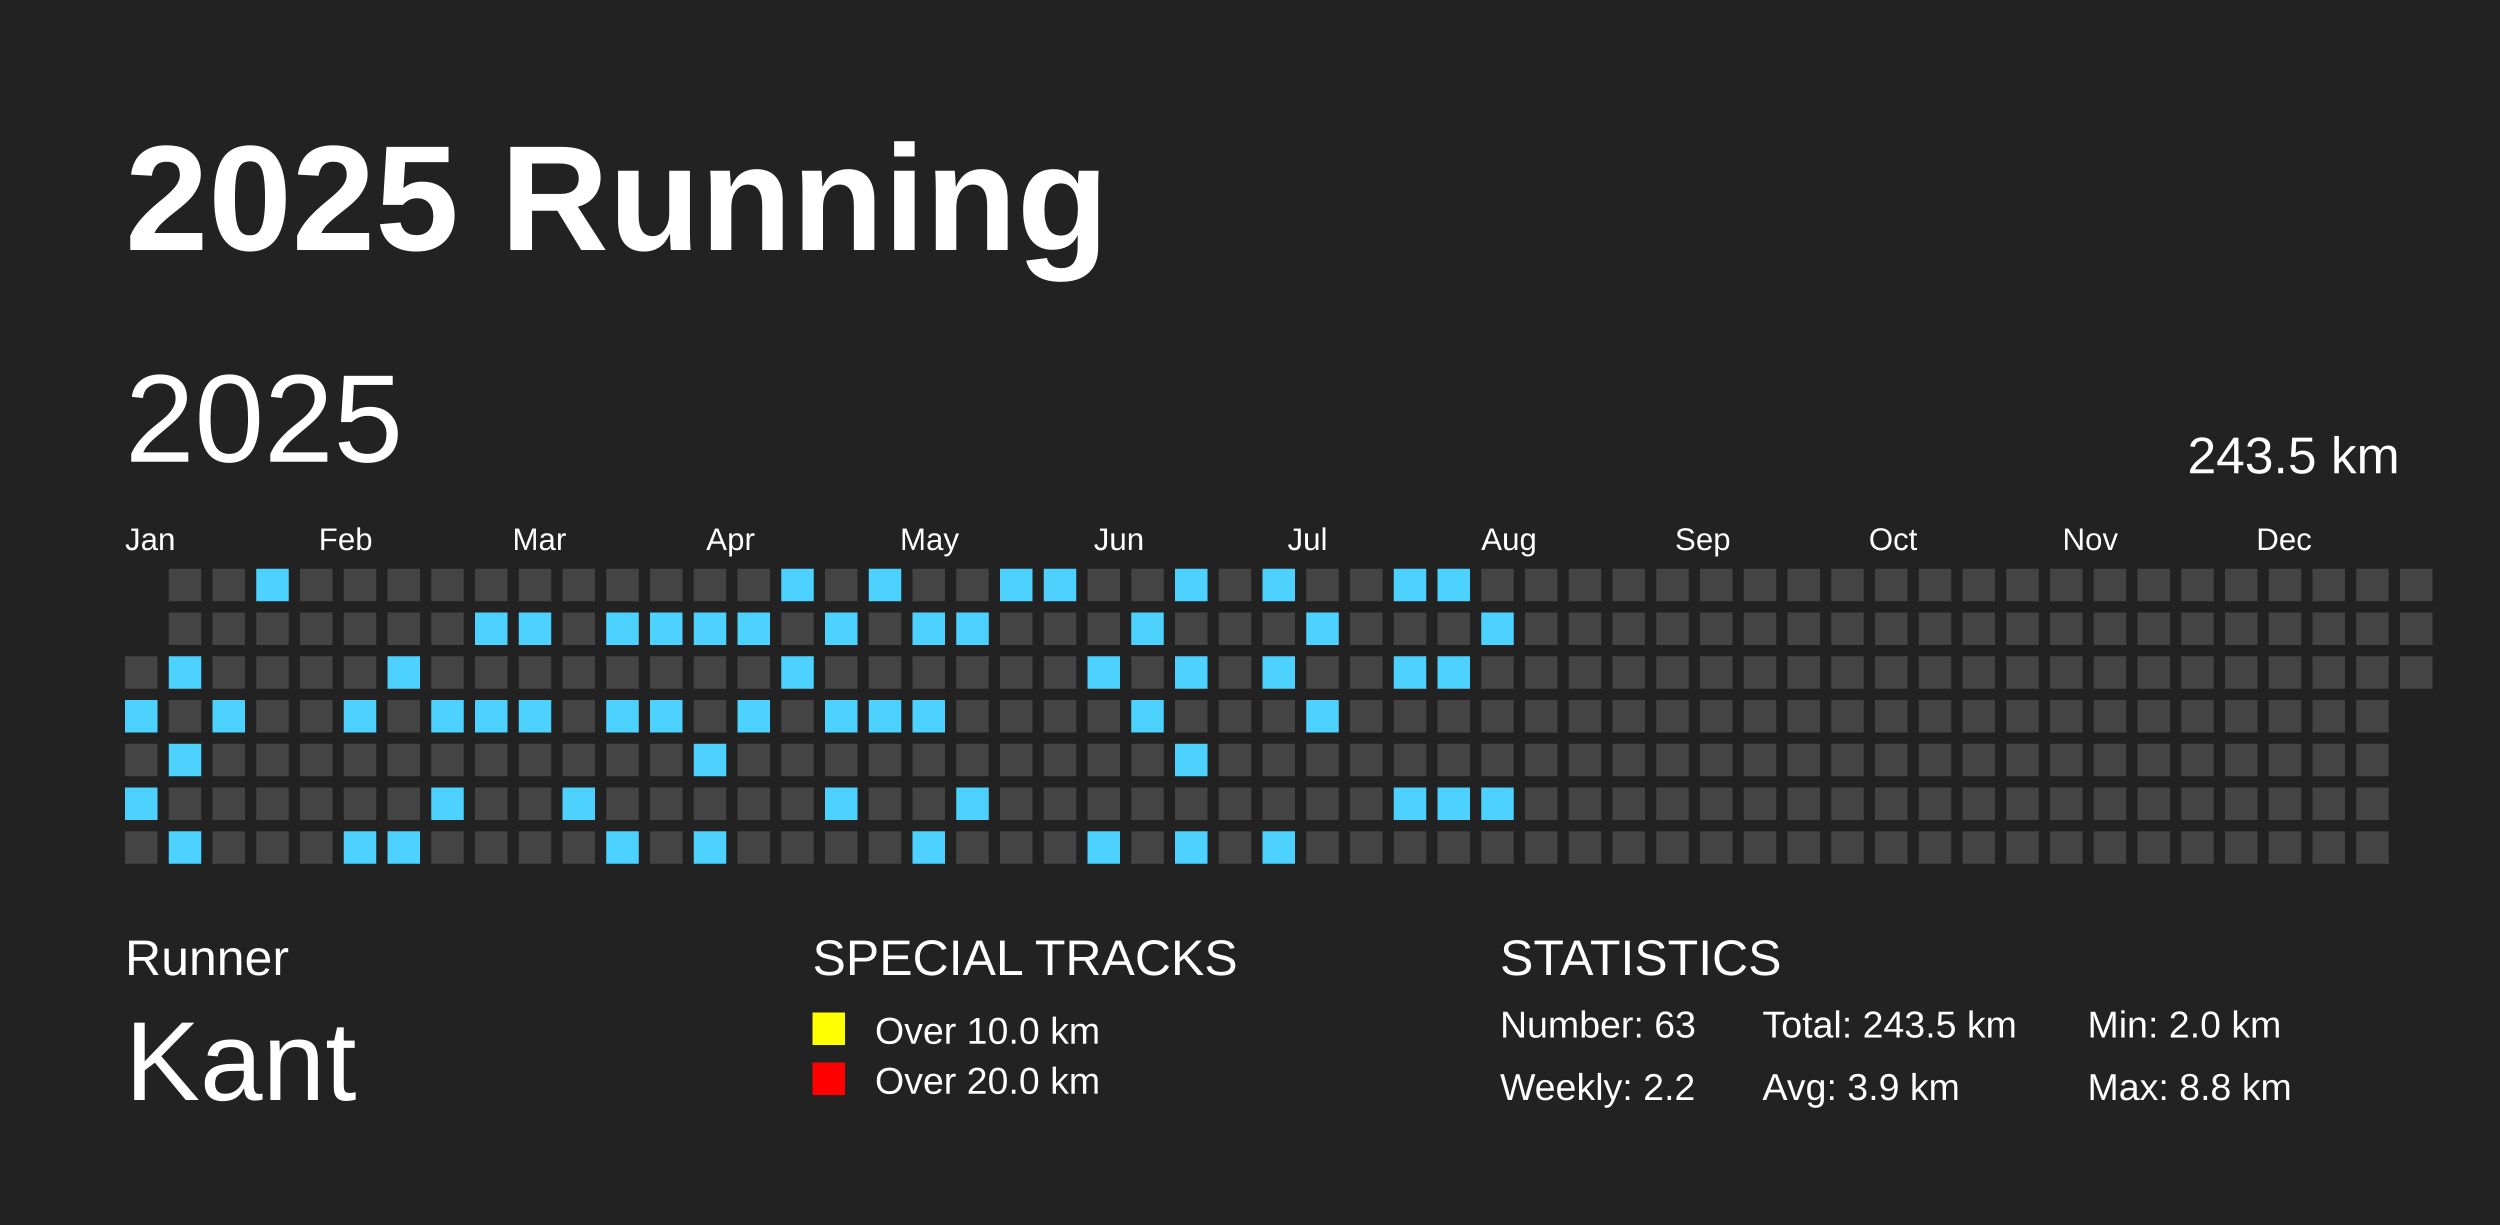
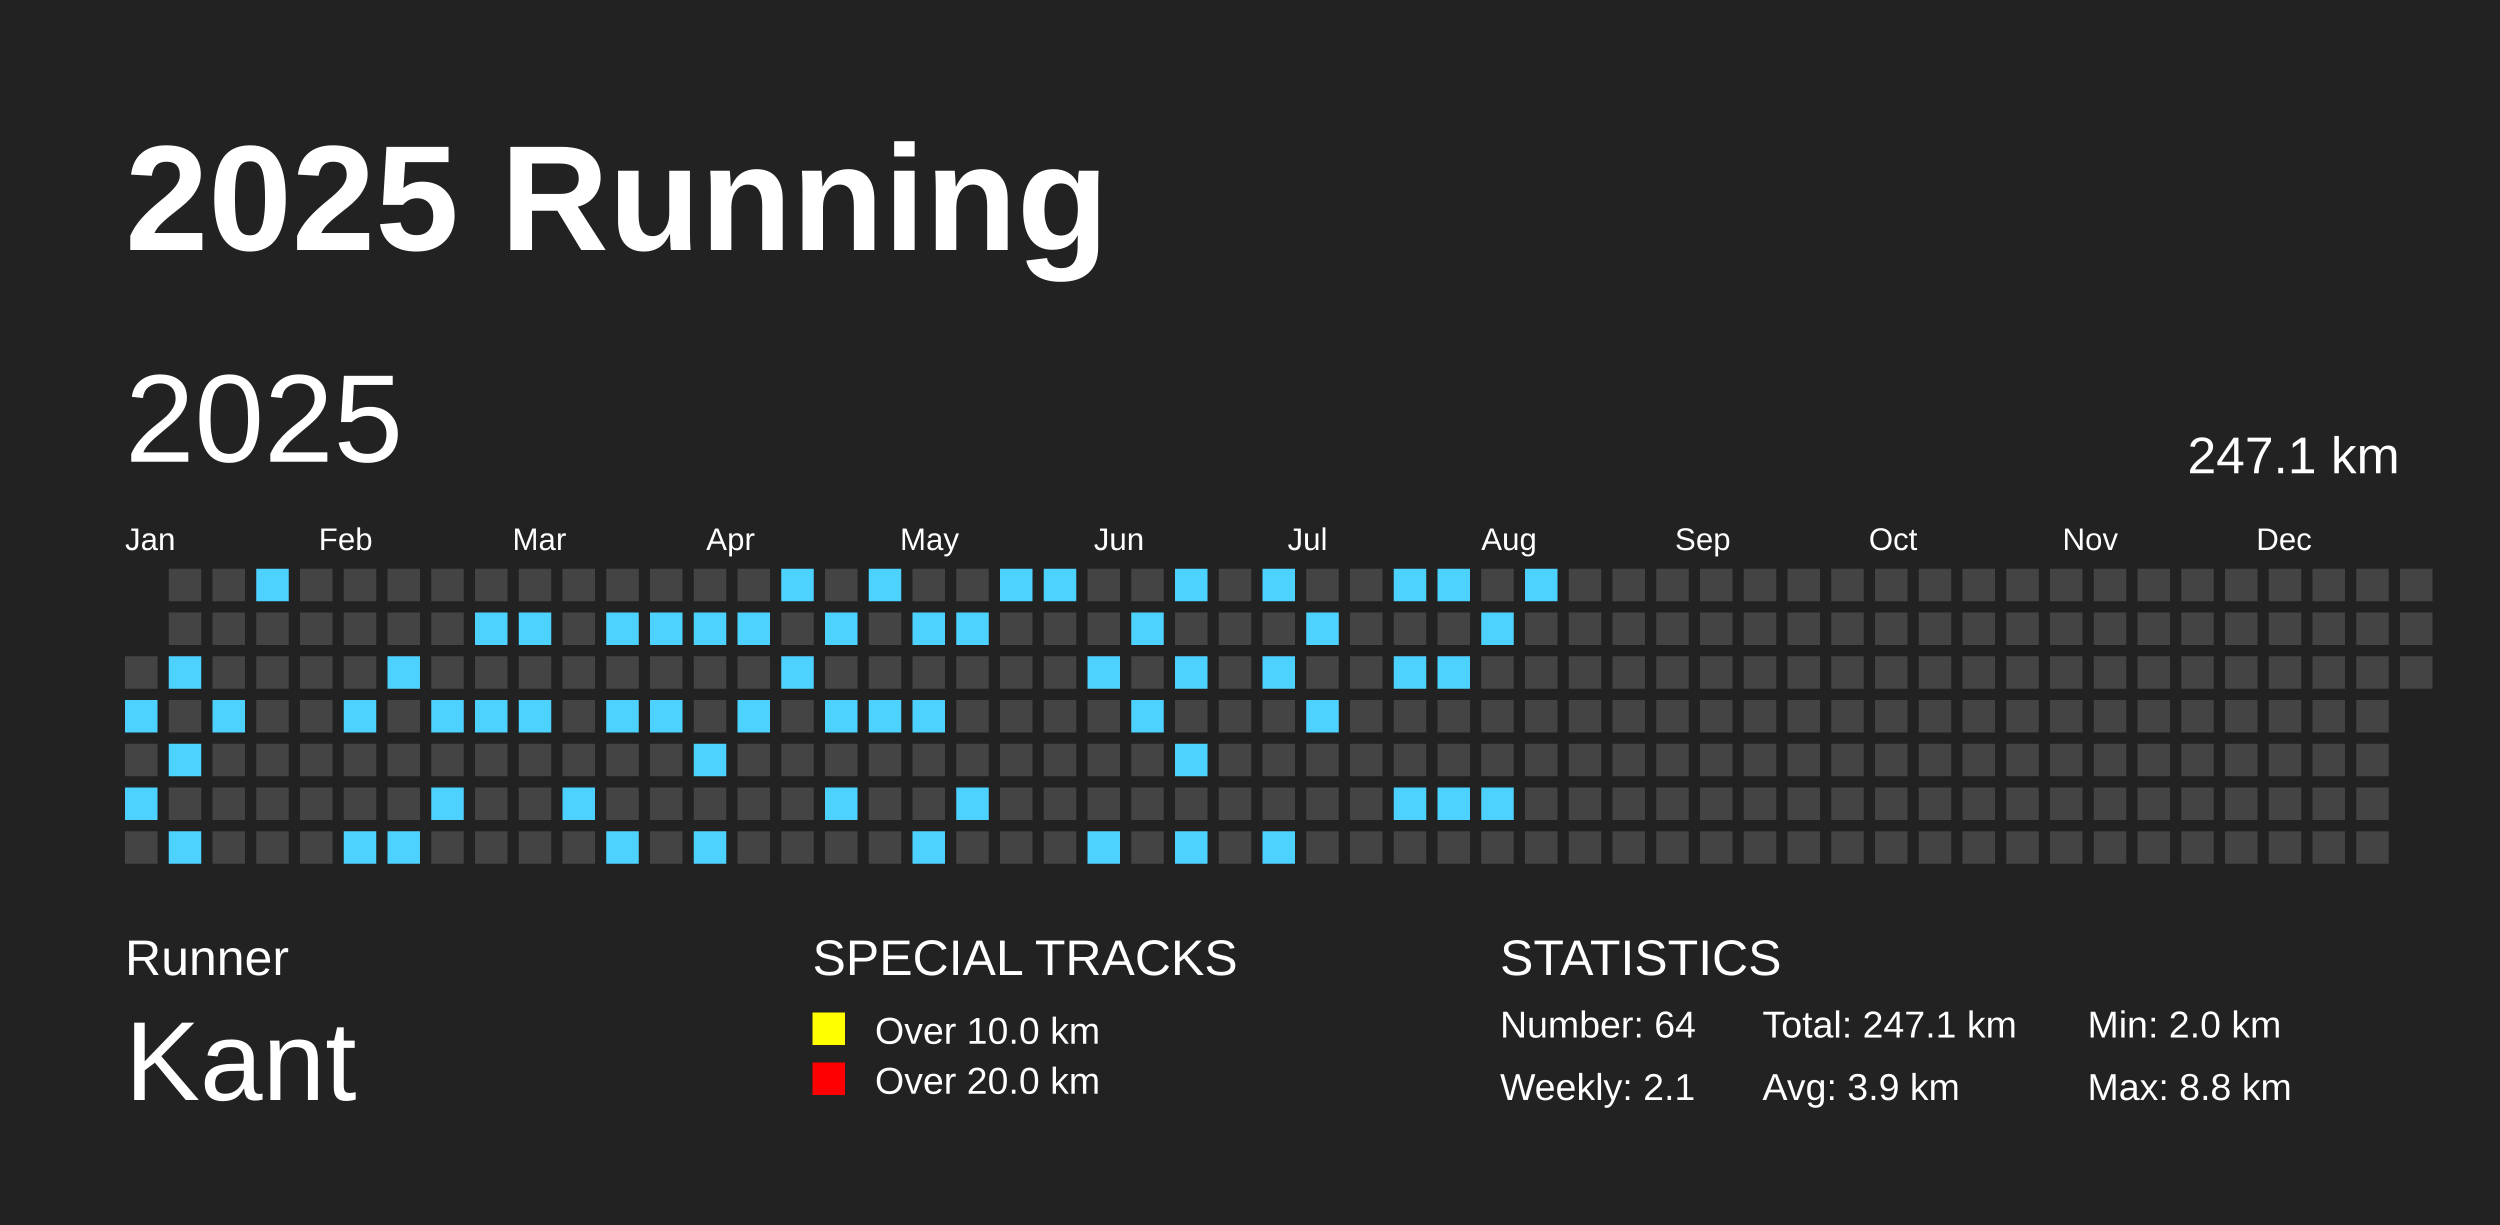
<svg xmlns="http://www.w3.org/2000/svg" baseProfile="full" height="98mm" version="1.1" viewBox="0,0,200,98" width="200mm">
  <defs />
  <rect fill="#222222" height="98" width="200" x="0" y="0" />
  <text fill="#FFFFFF" style="font-size:12px; font-family:Arial; font-weight:bold;" x="10" y="20">2025 Running</text>
  <text fill="#FFFFFF" style="font-size:4px; font-family:Arial" x="10" y="78">Runner</text>
  <text fill="#FFFFFF" style="font-size:9px; font-family:Arial" x="10" y="88">Kant</text>
  <text fill="#FFFFFF" style="font-size:4px; font-family:Arial" x="65" y="78">SPECIAL TRACKS</text>
  <rect fill="yellow" height="2.6" width="2.6" x="65" y="81" />
  <text fill="#FFFFFF" style="font-size:3px; font-family:Arial" x="70" y="83.5">Over 10.0 km</text>
  <rect fill="red" height="2.6" width="2.6" x="65" y="85" />
  <text fill="#FFFFFF" style="font-size:3px; font-family:Arial" x="70" y="87.5">Over 20.0 km</text>
  <text fill="#FFFFFF" style="font-size:4px; font-family:Arial" x="120" y="78">STATISTICS</text>
-   <text fill="#FFFFFF" style="font-size:3px; font-family:Arial" x="120" y="83">Number: 63</text>
-   <text fill="#FFFFFF" style="font-size:3px; font-family:Arial" x="120" y="88">Weekly: 2.2</text>
-   <text fill="#FFFFFF" style="font-size:3px; font-family:Arial" x="141" y="83">Total: 243.5 km</text>
+   <text fill="#FFFFFF" style="font-size:3px; font-family:Arial" x="120" y="83">Number: 64</text>
+   <text fill="#FFFFFF" style="font-size:3px; font-family:Arial" x="120" y="88">Weekly: 2.1</text>
+   <text fill="#FFFFFF" style="font-size:3px; font-family:Arial" x="141" y="83">Total: 247.1 km</text>
  <text fill="#FFFFFF" style="font-size:3px; font-family:Arial" x="141" y="88">Avg: 3.9 km</text>
  <text fill="#FFFFFF" style="font-size:3px; font-family:Arial" x="167" y="83">Min: 2.0 km</text>
  <text fill="#FFFFFF" style="font-size:3px; font-family:Arial" x="167" y="88">Max: 8.8 km</text>
  <text dominant-baseline="hanging" fill="#FFFFFF" style="font-size:10.0px; font-family:Arial;" x="10" y="30">2025</text>
-   <text dominant-baseline="hanging" fill="#FFFFFF" style="font-size:4.125px; font-family:Arial;" x="175" y="35">243.5 km</text>
+   <text dominant-baseline="hanging" fill="#FFFFFF" style="font-size:4.125px; font-family:Arial;" x="175" y="35">247.1 km</text>
  <text fill="#FFFFFF" style="font-size:2.5px; font-family:Arial" x="10.0" y="44">Jan</text>
  <text fill="#FFFFFF" style="font-size:2.5px; font-family:Arial" x="25.5" y="44">Feb</text>
  <text fill="#FFFFFF" style="font-size:2.5px; font-family:Arial" x="41.0" y="44">Mar</text>
  <text fill="#FFFFFF" style="font-size:2.5px; font-family:Arial" x="56.5" y="44">Apr</text>
  <text fill="#FFFFFF" style="font-size:2.5px; font-family:Arial" x="72.0" y="44">May</text>
  <text fill="#FFFFFF" style="font-size:2.5px; font-family:Arial" x="87.5" y="44">Jun</text>
  <text fill="#FFFFFF" style="font-size:2.5px; font-family:Arial" x="103.0" y="44">Jul</text>
  <text fill="#FFFFFF" style="font-size:2.5px; font-family:Arial" x="118.5" y="44">Aug</text>
  <text fill="#FFFFFF" style="font-size:2.5px; font-family:Arial" x="134.0" y="44">Sep</text>
  <text fill="#FFFFFF" style="font-size:2.5px; font-family:Arial" x="149.5" y="44">Oct</text>
  <text fill="#FFFFFF" style="font-size:2.5px; font-family:Arial" x="165.0" y="44">Nov</text>
  <text fill="#FFFFFF" style="font-size:2.5px; font-family:Arial" x="180.5" y="44">Dec</text>
  <rect fill="#444444" height="2.6" width="2.6" x="10.0" y="52.5" />
  <rect fill="#4DD2FF" height="2.6" width="2.6" x="10.0" y="56.0" />
  <rect fill="#444444" height="2.6" width="2.6" x="10.0" y="59.5" />
  <rect fill="#4DD2FF" height="2.6" width="2.6" x="10.0" y="63.0" />
  <rect fill="#444444" height="2.6" width="2.6" x="10.0" y="66.5" />
  <rect fill="#444444" height="2.6" width="2.6" x="13.5" y="45.5" />
  <rect fill="#444444" height="2.6" width="2.6" x="13.5" y="49.0" />
  <rect fill="#4DD2FF" height="2.6" width="2.6" x="13.5" y="52.5" />
  <rect fill="#444444" height="2.6" width="2.6" x="13.5" y="56.0" />
  <rect fill="#4DD2FF" height="2.6" width="2.6" x="13.5" y="59.5" />
  <rect fill="#444444" height="2.6" width="2.6" x="13.5" y="63.0" />
  <rect fill="#4DD2FF" height="2.6" width="2.6" x="13.5" y="66.5" />
  <rect fill="#444444" height="2.6" width="2.6" x="17.0" y="45.5" />
  <rect fill="#444444" height="2.6" width="2.6" x="17.0" y="49.0" />
  <rect fill="#444444" height="2.6" width="2.6" x="17.0" y="52.5" />
  <rect fill="#4DD2FF" height="2.6" width="2.6" x="17.0" y="56.0" />
  <rect fill="#444444" height="2.6" width="2.6" x="17.0" y="59.5" />
  <rect fill="#444444" height="2.6" width="2.6" x="17.0" y="63.0" />
  <rect fill="#444444" height="2.6" width="2.6" x="17.0" y="66.5" />
  <rect fill="#4DD2FF" height="2.6" width="2.6" x="20.5" y="45.5" />
  <rect fill="#444444" height="2.6" width="2.6" x="20.5" y="49.0" />
  <rect fill="#444444" height="2.6" width="2.6" x="20.5" y="52.5" />
  <rect fill="#444444" height="2.6" width="2.6" x="20.5" y="56.0" />
  <rect fill="#444444" height="2.6" width="2.6" x="20.5" y="59.5" />
  <rect fill="#444444" height="2.6" width="2.6" x="20.5" y="63.0" />
  <rect fill="#444444" height="2.6" width="2.6" x="20.5" y="66.5" />
  <rect fill="#444444" height="2.6" width="2.6" x="24.0" y="45.5" />
  <rect fill="#444444" height="2.6" width="2.6" x="24.0" y="49.0" />
  <rect fill="#444444" height="2.6" width="2.6" x="24.0" y="52.5" />
  <rect fill="#444444" height="2.6" width="2.6" x="24.0" y="56.0" />
  <rect fill="#444444" height="2.6" width="2.6" x="24.0" y="59.5" />
  <rect fill="#444444" height="2.6" width="2.6" x="24.0" y="63.0" />
  <rect fill="#444444" height="2.6" width="2.6" x="24.0" y="66.5" />
  <rect fill="#444444" height="2.6" width="2.6" x="27.5" y="45.5" />
  <rect fill="#444444" height="2.6" width="2.6" x="27.5" y="49.0" />
  <rect fill="#444444" height="2.6" width="2.6" x="27.5" y="52.5" />
  <rect fill="#4DD2FF" height="2.6" width="2.6" x="27.5" y="56.0" />
  <rect fill="#444444" height="2.6" width="2.6" x="27.5" y="59.5" />
  <rect fill="#444444" height="2.6" width="2.6" x="27.5" y="63.0" />
  <rect fill="#4DD2FF" height="2.6" width="2.6" x="27.5" y="66.5" />
  <rect fill="#444444" height="2.6" width="2.6" x="31.0" y="45.5" />
  <rect fill="#444444" height="2.6" width="2.6" x="31.0" y="49.0" />
  <rect fill="#4DD2FF" height="2.6" width="2.6" x="31.0" y="52.5" />
  <rect fill="#444444" height="2.6" width="2.6" x="31.0" y="56.0" />
  <rect fill="#444444" height="2.6" width="2.6" x="31.0" y="59.5" />
  <rect fill="#444444" height="2.6" width="2.6" x="31.0" y="63.0" />
  <rect fill="#4DD2FF" height="2.6" width="2.6" x="31.0" y="66.5" />
  <rect fill="#444444" height="2.6" width="2.6" x="34.5" y="45.5" />
  <rect fill="#444444" height="2.6" width="2.6" x="34.5" y="49.0" />
  <rect fill="#444444" height="2.6" width="2.6" x="34.5" y="52.5" />
  <rect fill="#4DD2FF" height="2.6" width="2.6" x="34.5" y="56.0" />
  <rect fill="#444444" height="2.6" width="2.6" x="34.5" y="59.5" />
  <rect fill="#4DD2FF" height="2.6" width="2.6" x="34.5" y="63.0" />
  <rect fill="#444444" height="2.6" width="2.6" x="34.5" y="66.5" />
  <rect fill="#444444" height="2.6" width="2.6" x="38.0" y="45.5" />
  <rect fill="#4DD2FF" height="2.6" width="2.6" x="38.0" y="49.0" />
  <rect fill="#444444" height="2.6" width="2.6" x="38.0" y="52.5" />
  <rect fill="#4DD2FF" height="2.6" width="2.6" x="38.0" y="56.0" />
  <rect fill="#444444" height="2.6" width="2.6" x="38.0" y="59.5" />
  <rect fill="#444444" height="2.6" width="2.6" x="38.0" y="63.0" />
  <rect fill="#444444" height="2.6" width="2.6" x="38.0" y="66.5" />
  <rect fill="#444444" height="2.6" width="2.6" x="41.5" y="45.5" />
  <rect fill="#4DD2FF" height="2.6" width="2.6" x="41.5" y="49.0" />
  <rect fill="#444444" height="2.6" width="2.6" x="41.5" y="52.5" />
  <rect fill="#4DD2FF" height="2.6" width="2.6" x="41.5" y="56.0" />
  <rect fill="#444444" height="2.6" width="2.6" x="41.5" y="59.5" />
  <rect fill="#444444" height="2.6" width="2.6" x="41.5" y="63.0" />
  <rect fill="#444444" height="2.6" width="2.6" x="41.5" y="66.5" />
  <rect fill="#444444" height="2.6" width="2.6" x="45.0" y="45.5" />
  <rect fill="#444444" height="2.6" width="2.6" x="45.0" y="49.0" />
  <rect fill="#444444" height="2.6" width="2.6" x="45.0" y="52.5" />
  <rect fill="#444444" height="2.6" width="2.6" x="45.0" y="56.0" />
  <rect fill="#444444" height="2.6" width="2.6" x="45.0" y="59.5" />
  <rect fill="#4DD2FF" height="2.6" width="2.6" x="45.0" y="63.0" />
  <rect fill="#444444" height="2.6" width="2.6" x="45.0" y="66.5" />
  <rect fill="#444444" height="2.6" width="2.6" x="48.5" y="45.5" />
  <rect fill="#4DD2FF" height="2.6" width="2.6" x="48.5" y="49.0" />
  <rect fill="#444444" height="2.6" width="2.6" x="48.5" y="52.5" />
  <rect fill="#4DD2FF" height="2.6" width="2.6" x="48.5" y="56.0" />
  <rect fill="#444444" height="2.6" width="2.6" x="48.5" y="59.5" />
  <rect fill="#444444" height="2.6" width="2.6" x="48.5" y="63.0" />
  <rect fill="#4DD2FF" height="2.6" width="2.6" x="48.5" y="66.5" />
  <rect fill="#444444" height="2.6" width="2.6" x="52.0" y="45.5" />
  <rect fill="#4DD2FF" height="2.6" width="2.6" x="52.0" y="49.0" />
  <rect fill="#444444" height="2.6" width="2.6" x="52.0" y="52.5" />
  <rect fill="#4DD2FF" height="2.6" width="2.6" x="52.0" y="56.0" />
  <rect fill="#444444" height="2.6" width="2.6" x="52.0" y="59.5" />
  <rect fill="#444444" height="2.6" width="2.6" x="52.0" y="63.0" />
  <rect fill="#444444" height="2.6" width="2.6" x="52.0" y="66.5" />
  <rect fill="#444444" height="2.6" width="2.6" x="55.5" y="45.5" />
  <rect fill="#4DD2FF" height="2.6" width="2.6" x="55.5" y="49.0" />
  <rect fill="#444444" height="2.6" width="2.6" x="55.5" y="52.5" />
  <rect fill="#444444" height="2.6" width="2.6" x="55.5" y="56.0" />
  <rect fill="#4DD2FF" height="2.6" width="2.6" x="55.5" y="59.5" />
  <rect fill="#444444" height="2.6" width="2.6" x="55.5" y="63.0" />
  <rect fill="#4DD2FF" height="2.6" width="2.6" x="55.5" y="66.5" />
  <rect fill="#444444" height="2.6" width="2.6" x="59.0" y="45.5" />
  <rect fill="#4DD2FF" height="2.6" width="2.6" x="59.0" y="49.0" />
  <rect fill="#444444" height="2.6" width="2.6" x="59.0" y="52.5" />
  <rect fill="#4DD2FF" height="2.6" width="2.6" x="59.0" y="56.0" />
  <rect fill="#444444" height="2.6" width="2.6" x="59.0" y="59.5" />
  <rect fill="#444444" height="2.6" width="2.6" x="59.0" y="63.0" />
  <rect fill="#444444" height="2.6" width="2.6" x="59.0" y="66.5" />
  <rect fill="#4DD2FF" height="2.6" width="2.6" x="62.5" y="45.5" />
  <rect fill="#444444" height="2.6" width="2.6" x="62.5" y="49.0" />
  <rect fill="#4DD2FF" height="2.6" width="2.6" x="62.5" y="52.5" />
  <rect fill="#444444" height="2.6" width="2.6" x="62.5" y="56.0" />
  <rect fill="#444444" height="2.6" width="2.6" x="62.5" y="59.5" />
  <rect fill="#444444" height="2.6" width="2.6" x="62.5" y="63.0" />
  <rect fill="#444444" height="2.6" width="2.6" x="62.5" y="66.5" />
  <rect fill="#444444" height="2.6" width="2.6" x="66.0" y="45.5" />
  <rect fill="#4DD2FF" height="2.6" width="2.6" x="66.0" y="49.0" />
  <rect fill="#444444" height="2.6" width="2.6" x="66.0" y="52.5" />
  <rect fill="#4DD2FF" height="2.6" width="2.6" x="66.0" y="56.0" />
  <rect fill="#444444" height="2.6" width="2.6" x="66.0" y="59.5" />
  <rect fill="#4DD2FF" height="2.6" width="2.6" x="66.0" y="63.0" />
  <rect fill="#444444" height="2.6" width="2.6" x="66.0" y="66.5" />
  <rect fill="#4DD2FF" height="2.6" width="2.6" x="69.5" y="45.5" />
  <rect fill="#444444" height="2.6" width="2.6" x="69.5" y="49.0" />
  <rect fill="#444444" height="2.6" width="2.6" x="69.5" y="52.5" />
  <rect fill="#4DD2FF" height="2.6" width="2.6" x="69.5" y="56.0" />
  <rect fill="#444444" height="2.6" width="2.6" x="69.5" y="59.5" />
  <rect fill="#444444" height="2.6" width="2.6" x="69.5" y="63.0" />
  <rect fill="#444444" height="2.6" width="2.6" x="69.5" y="66.5" />
  <rect fill="#444444" height="2.6" width="2.6" x="73.0" y="45.5" />
  <rect fill="#4DD2FF" height="2.6" width="2.6" x="73.0" y="49.0" />
  <rect fill="#444444" height="2.6" width="2.6" x="73.0" y="52.5" />
  <rect fill="#4DD2FF" height="2.6" width="2.6" x="73.0" y="56.0" />
  <rect fill="#444444" height="2.6" width="2.6" x="73.0" y="59.5" />
  <rect fill="#444444" height="2.6" width="2.6" x="73.0" y="63.0" />
  <rect fill="#4DD2FF" height="2.6" width="2.6" x="73.0" y="66.5" />
  <rect fill="#444444" height="2.6" width="2.6" x="76.5" y="45.5" />
  <rect fill="#4DD2FF" height="2.6" width="2.6" x="76.5" y="49.0" />
  <rect fill="#444444" height="2.6" width="2.6" x="76.5" y="52.5" />
  <rect fill="#444444" height="2.6" width="2.6" x="76.5" y="56.0" />
  <rect fill="#444444" height="2.6" width="2.6" x="76.5" y="59.5" />
  <rect fill="#4DD2FF" height="2.6" width="2.6" x="76.5" y="63.0" />
  <rect fill="#444444" height="2.6" width="2.6" x="76.5" y="66.5" />
  <rect fill="#4DD2FF" height="2.6" width="2.6" x="80.0" y="45.5" />
  <rect fill="#444444" height="2.6" width="2.6" x="80.0" y="49.0" />
  <rect fill="#444444" height="2.6" width="2.6" x="80.0" y="52.5" />
  <rect fill="#444444" height="2.6" width="2.6" x="80.0" y="56.0" />
  <rect fill="#444444" height="2.6" width="2.6" x="80.0" y="59.5" />
  <rect fill="#444444" height="2.6" width="2.6" x="80.0" y="63.0" />
  <rect fill="#444444" height="2.6" width="2.6" x="80.0" y="66.5" />
  <rect fill="#4DD2FF" height="2.6" width="2.6" x="83.5" y="45.5" />
  <rect fill="#444444" height="2.6" width="2.6" x="83.5" y="49.0" />
  <rect fill="#444444" height="2.6" width="2.6" x="83.5" y="52.5" />
  <rect fill="#444444" height="2.6" width="2.6" x="83.5" y="56.0" />
  <rect fill="#444444" height="2.6" width="2.6" x="83.5" y="59.5" />
  <rect fill="#444444" height="2.6" width="2.6" x="83.5" y="63.0" />
  <rect fill="#444444" height="2.6" width="2.6" x="83.5" y="66.5" />
  <rect fill="#444444" height="2.6" width="2.6" x="87.0" y="45.5" />
  <rect fill="#444444" height="2.6" width="2.6" x="87.0" y="49.0" />
  <rect fill="#4DD2FF" height="2.6" width="2.6" x="87.0" y="52.5" />
  <rect fill="#444444" height="2.6" width="2.6" x="87.0" y="56.0" />
  <rect fill="#444444" height="2.6" width="2.6" x="87.0" y="59.5" />
  <rect fill="#444444" height="2.6" width="2.6" x="87.0" y="63.0" />
  <rect fill="#4DD2FF" height="2.6" width="2.6" x="87.0" y="66.5" />
  <rect fill="#444444" height="2.6" width="2.6" x="90.5" y="45.5" />
  <rect fill="#4DD2FF" height="2.6" width="2.6" x="90.5" y="49.0" />
  <rect fill="#444444" height="2.6" width="2.6" x="90.5" y="52.5" />
  <rect fill="#4DD2FF" height="2.6" width="2.6" x="90.5" y="56.0" />
  <rect fill="#444444" height="2.6" width="2.6" x="90.5" y="59.5" />
  <rect fill="#444444" height="2.6" width="2.6" x="90.5" y="63.0" />
  <rect fill="#444444" height="2.6" width="2.6" x="90.5" y="66.5" />
  <rect fill="#4DD2FF" height="2.6" width="2.6" x="94.0" y="45.5" />
  <rect fill="#444444" height="2.6" width="2.6" x="94.0" y="49.0" />
  <rect fill="#4DD2FF" height="2.6" width="2.6" x="94.0" y="52.5" />
  <rect fill="#444444" height="2.6" width="2.6" x="94.0" y="56.0" />
  <rect fill="#4DD2FF" height="2.6" width="2.6" x="94.0" y="59.5" />
  <rect fill="#444444" height="2.6" width="2.6" x="94.0" y="63.0" />
  <rect fill="#4DD2FF" height="2.6" width="2.6" x="94.0" y="66.5" />
  <rect fill="#444444" height="2.6" width="2.6" x="97.5" y="45.5" />
  <rect fill="#444444" height="2.6" width="2.6" x="97.5" y="49.0" />
  <rect fill="#444444" height="2.6" width="2.6" x="97.5" y="52.5" />
  <rect fill="#444444" height="2.6" width="2.6" x="97.5" y="56.0" />
  <rect fill="#444444" height="2.6" width="2.6" x="97.5" y="59.5" />
  <rect fill="#444444" height="2.6" width="2.6" x="97.5" y="63.0" />
  <rect fill="#444444" height="2.6" width="2.6" x="97.5" y="66.5" />
  <rect fill="#4DD2FF" height="2.6" width="2.6" x="101.0" y="45.5" />
  <rect fill="#444444" height="2.6" width="2.6" x="101.0" y="49.0" />
  <rect fill="#4DD2FF" height="2.6" width="2.6" x="101.0" y="52.5" />
  <rect fill="#444444" height="2.6" width="2.6" x="101.0" y="56.0" />
  <rect fill="#444444" height="2.6" width="2.6" x="101.0" y="59.5" />
  <rect fill="#444444" height="2.6" width="2.6" x="101.0" y="63.0" />
  <rect fill="#4DD2FF" height="2.6" width="2.6" x="101.0" y="66.5" />
  <rect fill="#444444" height="2.6" width="2.6" x="104.5" y="45.5" />
  <rect fill="#4DD2FF" height="2.6" width="2.6" x="104.5" y="49.0" />
  <rect fill="#444444" height="2.6" width="2.6" x="104.5" y="52.5" />
  <rect fill="#4DD2FF" height="2.6" width="2.6" x="104.5" y="56.0" />
  <rect fill="#444444" height="2.6" width="2.6" x="104.5" y="59.5" />
  <rect fill="#444444" height="2.6" width="2.6" x="104.5" y="63.0" />
  <rect fill="#444444" height="2.6" width="2.6" x="104.5" y="66.5" />
  <rect fill="#444444" height="2.6" width="2.6" x="108.0" y="45.5" />
  <rect fill="#444444" height="2.6" width="2.6" x="108.0" y="49.0" />
  <rect fill="#444444" height="2.6" width="2.6" x="108.0" y="52.5" />
  <rect fill="#444444" height="2.6" width="2.6" x="108.0" y="56.0" />
  <rect fill="#444444" height="2.6" width="2.6" x="108.0" y="59.5" />
  <rect fill="#444444" height="2.6" width="2.6" x="108.0" y="63.0" />
  <rect fill="#444444" height="2.6" width="2.6" x="108.0" y="66.5" />
  <rect fill="#4DD2FF" height="2.6" width="2.6" x="111.5" y="45.5" />
  <rect fill="#444444" height="2.6" width="2.6" x="111.5" y="49.0" />
  <rect fill="#4DD2FF" height="2.6" width="2.6" x="111.5" y="52.5" />
  <rect fill="#444444" height="2.6" width="2.6" x="111.5" y="56.0" />
  <rect fill="#444444" height="2.6" width="2.6" x="111.5" y="59.5" />
  <rect fill="#4DD2FF" height="2.6" width="2.6" x="111.5" y="63.0" />
  <rect fill="#444444" height="2.6" width="2.6" x="111.5" y="66.5" />
  <rect fill="#4DD2FF" height="2.6" width="2.6" x="115.0" y="45.5" />
  <rect fill="#444444" height="2.6" width="2.6" x="115.0" y="49.0" />
  <rect fill="#4DD2FF" height="2.6" width="2.6" x="115.0" y="52.5" />
  <rect fill="#444444" height="2.6" width="2.6" x="115.0" y="56.0" />
  <rect fill="#444444" height="2.6" width="2.6" x="115.0" y="59.5" />
  <rect fill="#4DD2FF" height="2.6" width="2.6" x="115.0" y="63.0" />
  <rect fill="#444444" height="2.6" width="2.6" x="115.0" y="66.5" />
  <rect fill="#444444" height="2.6" width="2.6" x="118.5" y="45.5" />
  <rect fill="#4DD2FF" height="2.6" width="2.6" x="118.5" y="49.0" />
  <rect fill="#444444" height="2.6" width="2.6" x="118.5" y="52.5" />
  <rect fill="#444444" height="2.6" width="2.6" x="118.5" y="56.0" />
  <rect fill="#444444" height="2.6" width="2.6" x="118.5" y="59.5" />
  <rect fill="#4DD2FF" height="2.6" width="2.6" x="118.5" y="63.0" />
  <rect fill="#444444" height="2.6" width="2.6" x="118.5" y="66.5" />
-   <rect fill="#444444" height="2.6" width="2.6" x="122.0" y="45.5" />
+   <rect fill="#4DD2FF" height="2.6" width="2.6" x="122.0" y="45.5" />
  <rect fill="#444444" height="2.6" width="2.6" x="122.0" y="49.0" />
  <rect fill="#444444" height="2.6" width="2.6" x="122.0" y="52.5" />
  <rect fill="#444444" height="2.6" width="2.6" x="122.0" y="56.0" />
  <rect fill="#444444" height="2.6" width="2.6" x="122.0" y="59.5" />
  <rect fill="#444444" height="2.6" width="2.6" x="122.0" y="63.0" />
  <rect fill="#444444" height="2.6" width="2.6" x="122.0" y="66.5" />
  <rect fill="#444444" height="2.6" width="2.6" x="125.5" y="45.5" />
  <rect fill="#444444" height="2.6" width="2.6" x="125.5" y="49.0" />
  <rect fill="#444444" height="2.6" width="2.6" x="125.5" y="52.5" />
  <rect fill="#444444" height="2.6" width="2.6" x="125.5" y="56.0" />
  <rect fill="#444444" height="2.6" width="2.6" x="125.5" y="59.5" />
  <rect fill="#444444" height="2.6" width="2.6" x="125.5" y="63.0" />
  <rect fill="#444444" height="2.6" width="2.6" x="125.5" y="66.5" />
  <rect fill="#444444" height="2.6" width="2.6" x="129.0" y="45.5" />
  <rect fill="#444444" height="2.6" width="2.6" x="129.0" y="49.0" />
  <rect fill="#444444" height="2.6" width="2.6" x="129.0" y="52.5" />
  <rect fill="#444444" height="2.6" width="2.6" x="129.0" y="56.0" />
  <rect fill="#444444" height="2.6" width="2.6" x="129.0" y="59.5" />
  <rect fill="#444444" height="2.6" width="2.6" x="129.0" y="63.0" />
  <rect fill="#444444" height="2.6" width="2.6" x="129.0" y="66.5" />
  <rect fill="#444444" height="2.6" width="2.6" x="132.5" y="45.5" />
  <rect fill="#444444" height="2.6" width="2.6" x="132.5" y="49.0" />
  <rect fill="#444444" height="2.6" width="2.6" x="132.5" y="52.5" />
  <rect fill="#444444" height="2.6" width="2.6" x="132.5" y="56.0" />
  <rect fill="#444444" height="2.6" width="2.6" x="132.5" y="59.5" />
  <rect fill="#444444" height="2.6" width="2.6" x="132.5" y="63.0" />
  <rect fill="#444444" height="2.6" width="2.6" x="132.5" y="66.5" />
  <rect fill="#444444" height="2.6" width="2.6" x="136.0" y="45.5" />
  <rect fill="#444444" height="2.6" width="2.6" x="136.0" y="49.0" />
  <rect fill="#444444" height="2.6" width="2.6" x="136.0" y="52.5" />
  <rect fill="#444444" height="2.6" width="2.6" x="136.0" y="56.0" />
  <rect fill="#444444" height="2.6" width="2.6" x="136.0" y="59.5" />
  <rect fill="#444444" height="2.6" width="2.6" x="136.0" y="63.0" />
  <rect fill="#444444" height="2.6" width="2.6" x="136.0" y="66.5" />
  <rect fill="#444444" height="2.6" width="2.6" x="139.5" y="45.5" />
  <rect fill="#444444" height="2.6" width="2.6" x="139.5" y="49.0" />
  <rect fill="#444444" height="2.6" width="2.6" x="139.5" y="52.5" />
  <rect fill="#444444" height="2.6" width="2.6" x="139.5" y="56.0" />
  <rect fill="#444444" height="2.6" width="2.6" x="139.5" y="59.5" />
  <rect fill="#444444" height="2.6" width="2.6" x="139.5" y="63.0" />
  <rect fill="#444444" height="2.6" width="2.6" x="139.5" y="66.5" />
  <rect fill="#444444" height="2.6" width="2.6" x="143.0" y="45.5" />
  <rect fill="#444444" height="2.6" width="2.6" x="143.0" y="49.0" />
  <rect fill="#444444" height="2.6" width="2.6" x="143.0" y="52.5" />
  <rect fill="#444444" height="2.6" width="2.6" x="143.0" y="56.0" />
  <rect fill="#444444" height="2.6" width="2.6" x="143.0" y="59.5" />
  <rect fill="#444444" height="2.6" width="2.6" x="143.0" y="63.0" />
  <rect fill="#444444" height="2.6" width="2.6" x="143.0" y="66.5" />
  <rect fill="#444444" height="2.6" width="2.6" x="146.5" y="45.5" />
  <rect fill="#444444" height="2.6" width="2.6" x="146.5" y="49.0" />
  <rect fill="#444444" height="2.6" width="2.6" x="146.5" y="52.5" />
  <rect fill="#444444" height="2.6" width="2.6" x="146.5" y="56.0" />
  <rect fill="#444444" height="2.6" width="2.6" x="146.5" y="59.5" />
  <rect fill="#444444" height="2.6" width="2.6" x="146.5" y="63.0" />
  <rect fill="#444444" height="2.6" width="2.6" x="146.5" y="66.5" />
  <rect fill="#444444" height="2.6" width="2.6" x="150.0" y="45.5" />
  <rect fill="#444444" height="2.6" width="2.6" x="150.0" y="49.0" />
  <rect fill="#444444" height="2.6" width="2.6" x="150.0" y="52.5" />
  <rect fill="#444444" height="2.6" width="2.6" x="150.0" y="56.0" />
  <rect fill="#444444" height="2.6" width="2.6" x="150.0" y="59.5" />
  <rect fill="#444444" height="2.6" width="2.6" x="150.0" y="63.0" />
  <rect fill="#444444" height="2.6" width="2.6" x="150.0" y="66.5" />
  <rect fill="#444444" height="2.6" width="2.6" x="153.5" y="45.5" />
  <rect fill="#444444" height="2.6" width="2.6" x="153.5" y="49.0" />
  <rect fill="#444444" height="2.6" width="2.6" x="153.5" y="52.5" />
  <rect fill="#444444" height="2.6" width="2.6" x="153.5" y="56.0" />
  <rect fill="#444444" height="2.6" width="2.6" x="153.5" y="59.5" />
  <rect fill="#444444" height="2.6" width="2.6" x="153.5" y="63.0" />
  <rect fill="#444444" height="2.6" width="2.6" x="153.5" y="66.5" />
  <rect fill="#444444" height="2.6" width="2.6" x="157.0" y="45.5" />
  <rect fill="#444444" height="2.6" width="2.6" x="157.0" y="49.0" />
  <rect fill="#444444" height="2.6" width="2.6" x="157.0" y="52.5" />
  <rect fill="#444444" height="2.6" width="2.6" x="157.0" y="56.0" />
  <rect fill="#444444" height="2.6" width="2.6" x="157.0" y="59.5" />
  <rect fill="#444444" height="2.6" width="2.6" x="157.0" y="63.0" />
  <rect fill="#444444" height="2.6" width="2.6" x="157.0" y="66.5" />
  <rect fill="#444444" height="2.6" width="2.6" x="160.5" y="45.5" />
  <rect fill="#444444" height="2.6" width="2.6" x="160.5" y="49.0" />
  <rect fill="#444444" height="2.6" width="2.6" x="160.5" y="52.5" />
  <rect fill="#444444" height="2.6" width="2.6" x="160.5" y="56.0" />
  <rect fill="#444444" height="2.6" width="2.6" x="160.5" y="59.5" />
  <rect fill="#444444" height="2.6" width="2.6" x="160.5" y="63.0" />
  <rect fill="#444444" height="2.6" width="2.6" x="160.5" y="66.5" />
  <rect fill="#444444" height="2.6" width="2.6" x="164.0" y="45.5" />
  <rect fill="#444444" height="2.6" width="2.6" x="164.0" y="49.0" />
  <rect fill="#444444" height="2.6" width="2.6" x="164.0" y="52.5" />
  <rect fill="#444444" height="2.6" width="2.6" x="164.0" y="56.0" />
  <rect fill="#444444" height="2.6" width="2.6" x="164.0" y="59.5" />
  <rect fill="#444444" height="2.6" width="2.6" x="164.0" y="63.0" />
  <rect fill="#444444" height="2.6" width="2.6" x="164.0" y="66.5" />
  <rect fill="#444444" height="2.6" width="2.6" x="167.5" y="45.5" />
  <rect fill="#444444" height="2.6" width="2.6" x="167.5" y="49.0" />
  <rect fill="#444444" height="2.6" width="2.6" x="167.5" y="52.5" />
  <rect fill="#444444" height="2.6" width="2.6" x="167.5" y="56.0" />
  <rect fill="#444444" height="2.6" width="2.6" x="167.5" y="59.5" />
  <rect fill="#444444" height="2.6" width="2.6" x="167.5" y="63.0" />
  <rect fill="#444444" height="2.6" width="2.6" x="167.5" y="66.5" />
  <rect fill="#444444" height="2.6" width="2.6" x="171.0" y="45.5" />
  <rect fill="#444444" height="2.6" width="2.6" x="171.0" y="49.0" />
  <rect fill="#444444" height="2.6" width="2.6" x="171.0" y="52.5" />
  <rect fill="#444444" height="2.6" width="2.6" x="171.0" y="56.0" />
  <rect fill="#444444" height="2.6" width="2.6" x="171.0" y="59.5" />
  <rect fill="#444444" height="2.6" width="2.6" x="171.0" y="63.0" />
  <rect fill="#444444" height="2.6" width="2.6" x="171.0" y="66.5" />
  <rect fill="#444444" height="2.6" width="2.6" x="174.5" y="45.5" />
  <rect fill="#444444" height="2.6" width="2.6" x="174.5" y="49.0" />
  <rect fill="#444444" height="2.6" width="2.6" x="174.5" y="52.5" />
  <rect fill="#444444" height="2.6" width="2.6" x="174.5" y="56.0" />
  <rect fill="#444444" height="2.6" width="2.6" x="174.5" y="59.5" />
  <rect fill="#444444" height="2.6" width="2.6" x="174.5" y="63.0" />
  <rect fill="#444444" height="2.6" width="2.6" x="174.5" y="66.5" />
  <rect fill="#444444" height="2.6" width="2.6" x="178.0" y="45.5" />
  <rect fill="#444444" height="2.6" width="2.6" x="178.0" y="49.0" />
  <rect fill="#444444" height="2.6" width="2.6" x="178.0" y="52.5" />
  <rect fill="#444444" height="2.6" width="2.6" x="178.0" y="56.0" />
  <rect fill="#444444" height="2.6" width="2.6" x="178.0" y="59.5" />
  <rect fill="#444444" height="2.6" width="2.6" x="178.0" y="63.0" />
  <rect fill="#444444" height="2.6" width="2.6" x="178.0" y="66.5" />
  <rect fill="#444444" height="2.6" width="2.6" x="181.5" y="45.5" />
  <rect fill="#444444" height="2.6" width="2.6" x="181.5" y="49.0" />
  <rect fill="#444444" height="2.6" width="2.6" x="181.5" y="52.5" />
  <rect fill="#444444" height="2.6" width="2.6" x="181.5" y="56.0" />
  <rect fill="#444444" height="2.6" width="2.6" x="181.5" y="59.5" />
  <rect fill="#444444" height="2.6" width="2.6" x="181.5" y="63.0" />
  <rect fill="#444444" height="2.6" width="2.6" x="181.5" y="66.5" />
  <rect fill="#444444" height="2.6" width="2.6" x="185.0" y="45.5" />
  <rect fill="#444444" height="2.6" width="2.6" x="185.0" y="49.0" />
  <rect fill="#444444" height="2.6" width="2.6" x="185.0" y="52.5" />
  <rect fill="#444444" height="2.6" width="2.6" x="185.0" y="56.0" />
  <rect fill="#444444" height="2.6" width="2.6" x="185.0" y="59.5" />
  <rect fill="#444444" height="2.6" width="2.6" x="185.0" y="63.0" />
  <rect fill="#444444" height="2.6" width="2.6" x="185.0" y="66.5" />
  <rect fill="#444444" height="2.6" width="2.6" x="188.5" y="45.5" />
  <rect fill="#444444" height="2.6" width="2.6" x="188.5" y="49.0" />
  <rect fill="#444444" height="2.6" width="2.6" x="188.5" y="52.5" />
  <rect fill="#444444" height="2.6" width="2.6" x="188.5" y="56.0" />
  <rect fill="#444444" height="2.6" width="2.6" x="188.5" y="59.5" />
  <rect fill="#444444" height="2.6" width="2.6" x="188.5" y="63.0" />
  <rect fill="#444444" height="2.6" width="2.6" x="188.5" y="66.5" />
  <rect fill="#444444" height="2.6" width="2.6" x="192.0" y="45.5" />
  <rect fill="#444444" height="2.6" width="2.6" x="192.0" y="49.0" />
  <rect fill="#444444" height="2.6" width="2.6" x="192.0" y="52.5" />
</svg>
